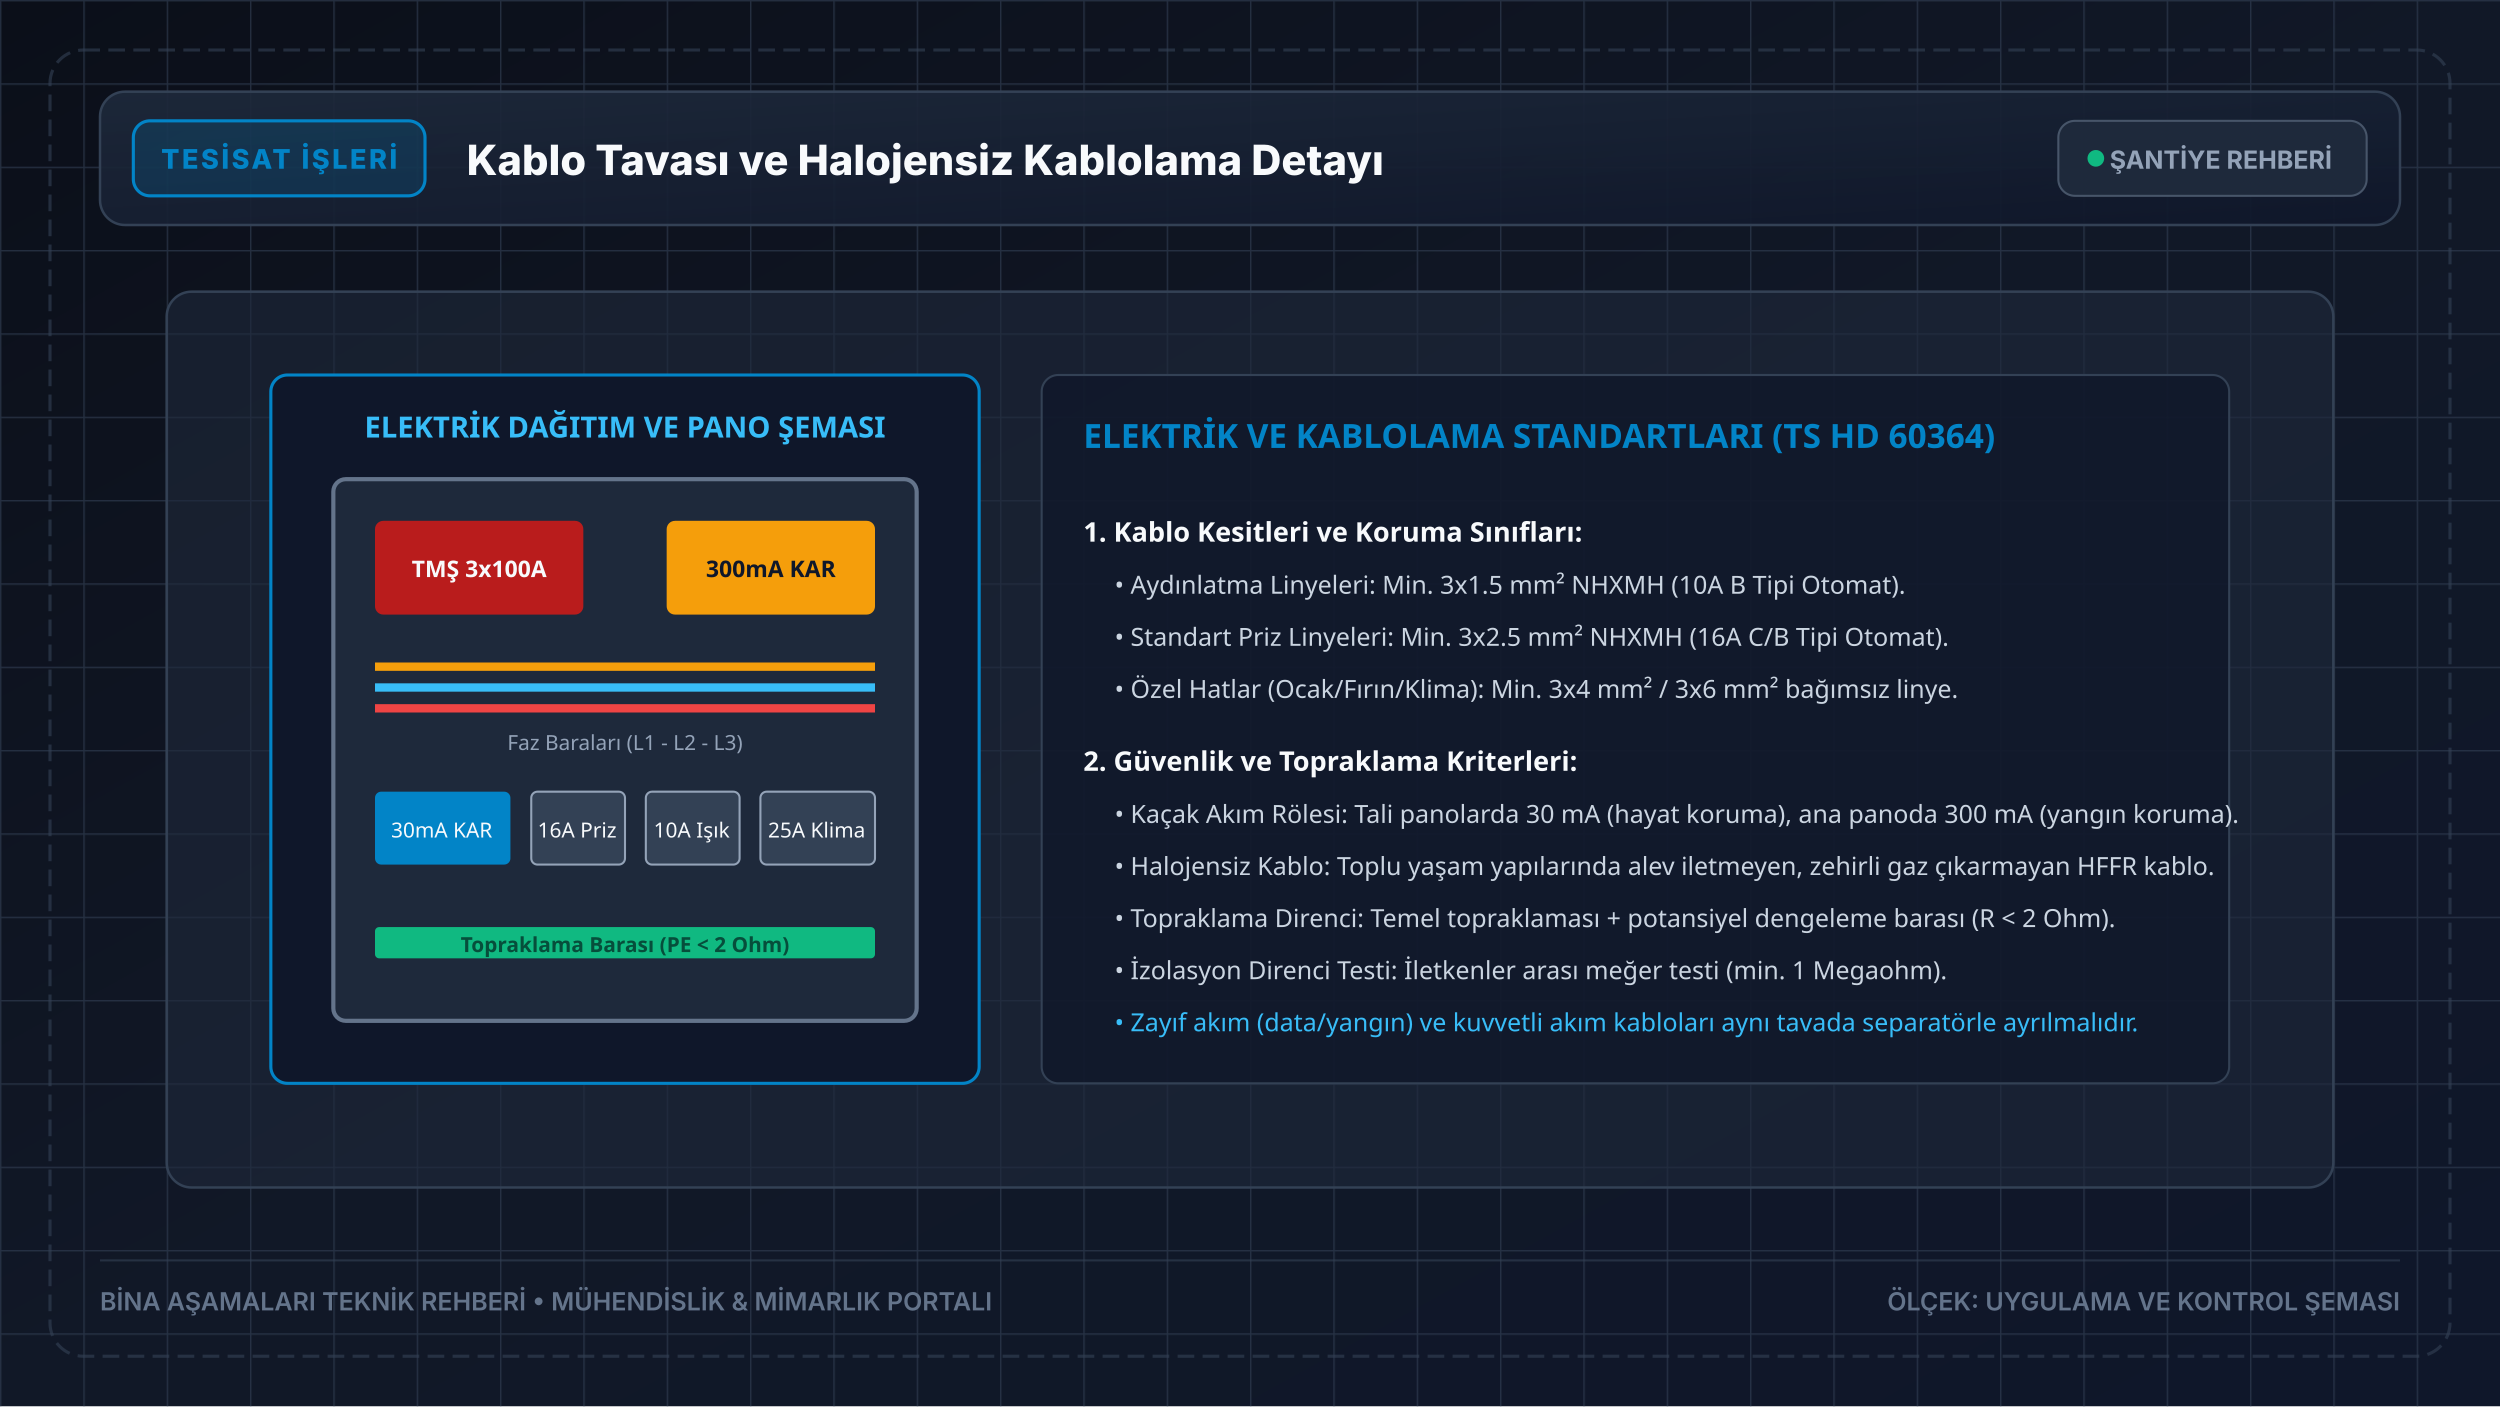
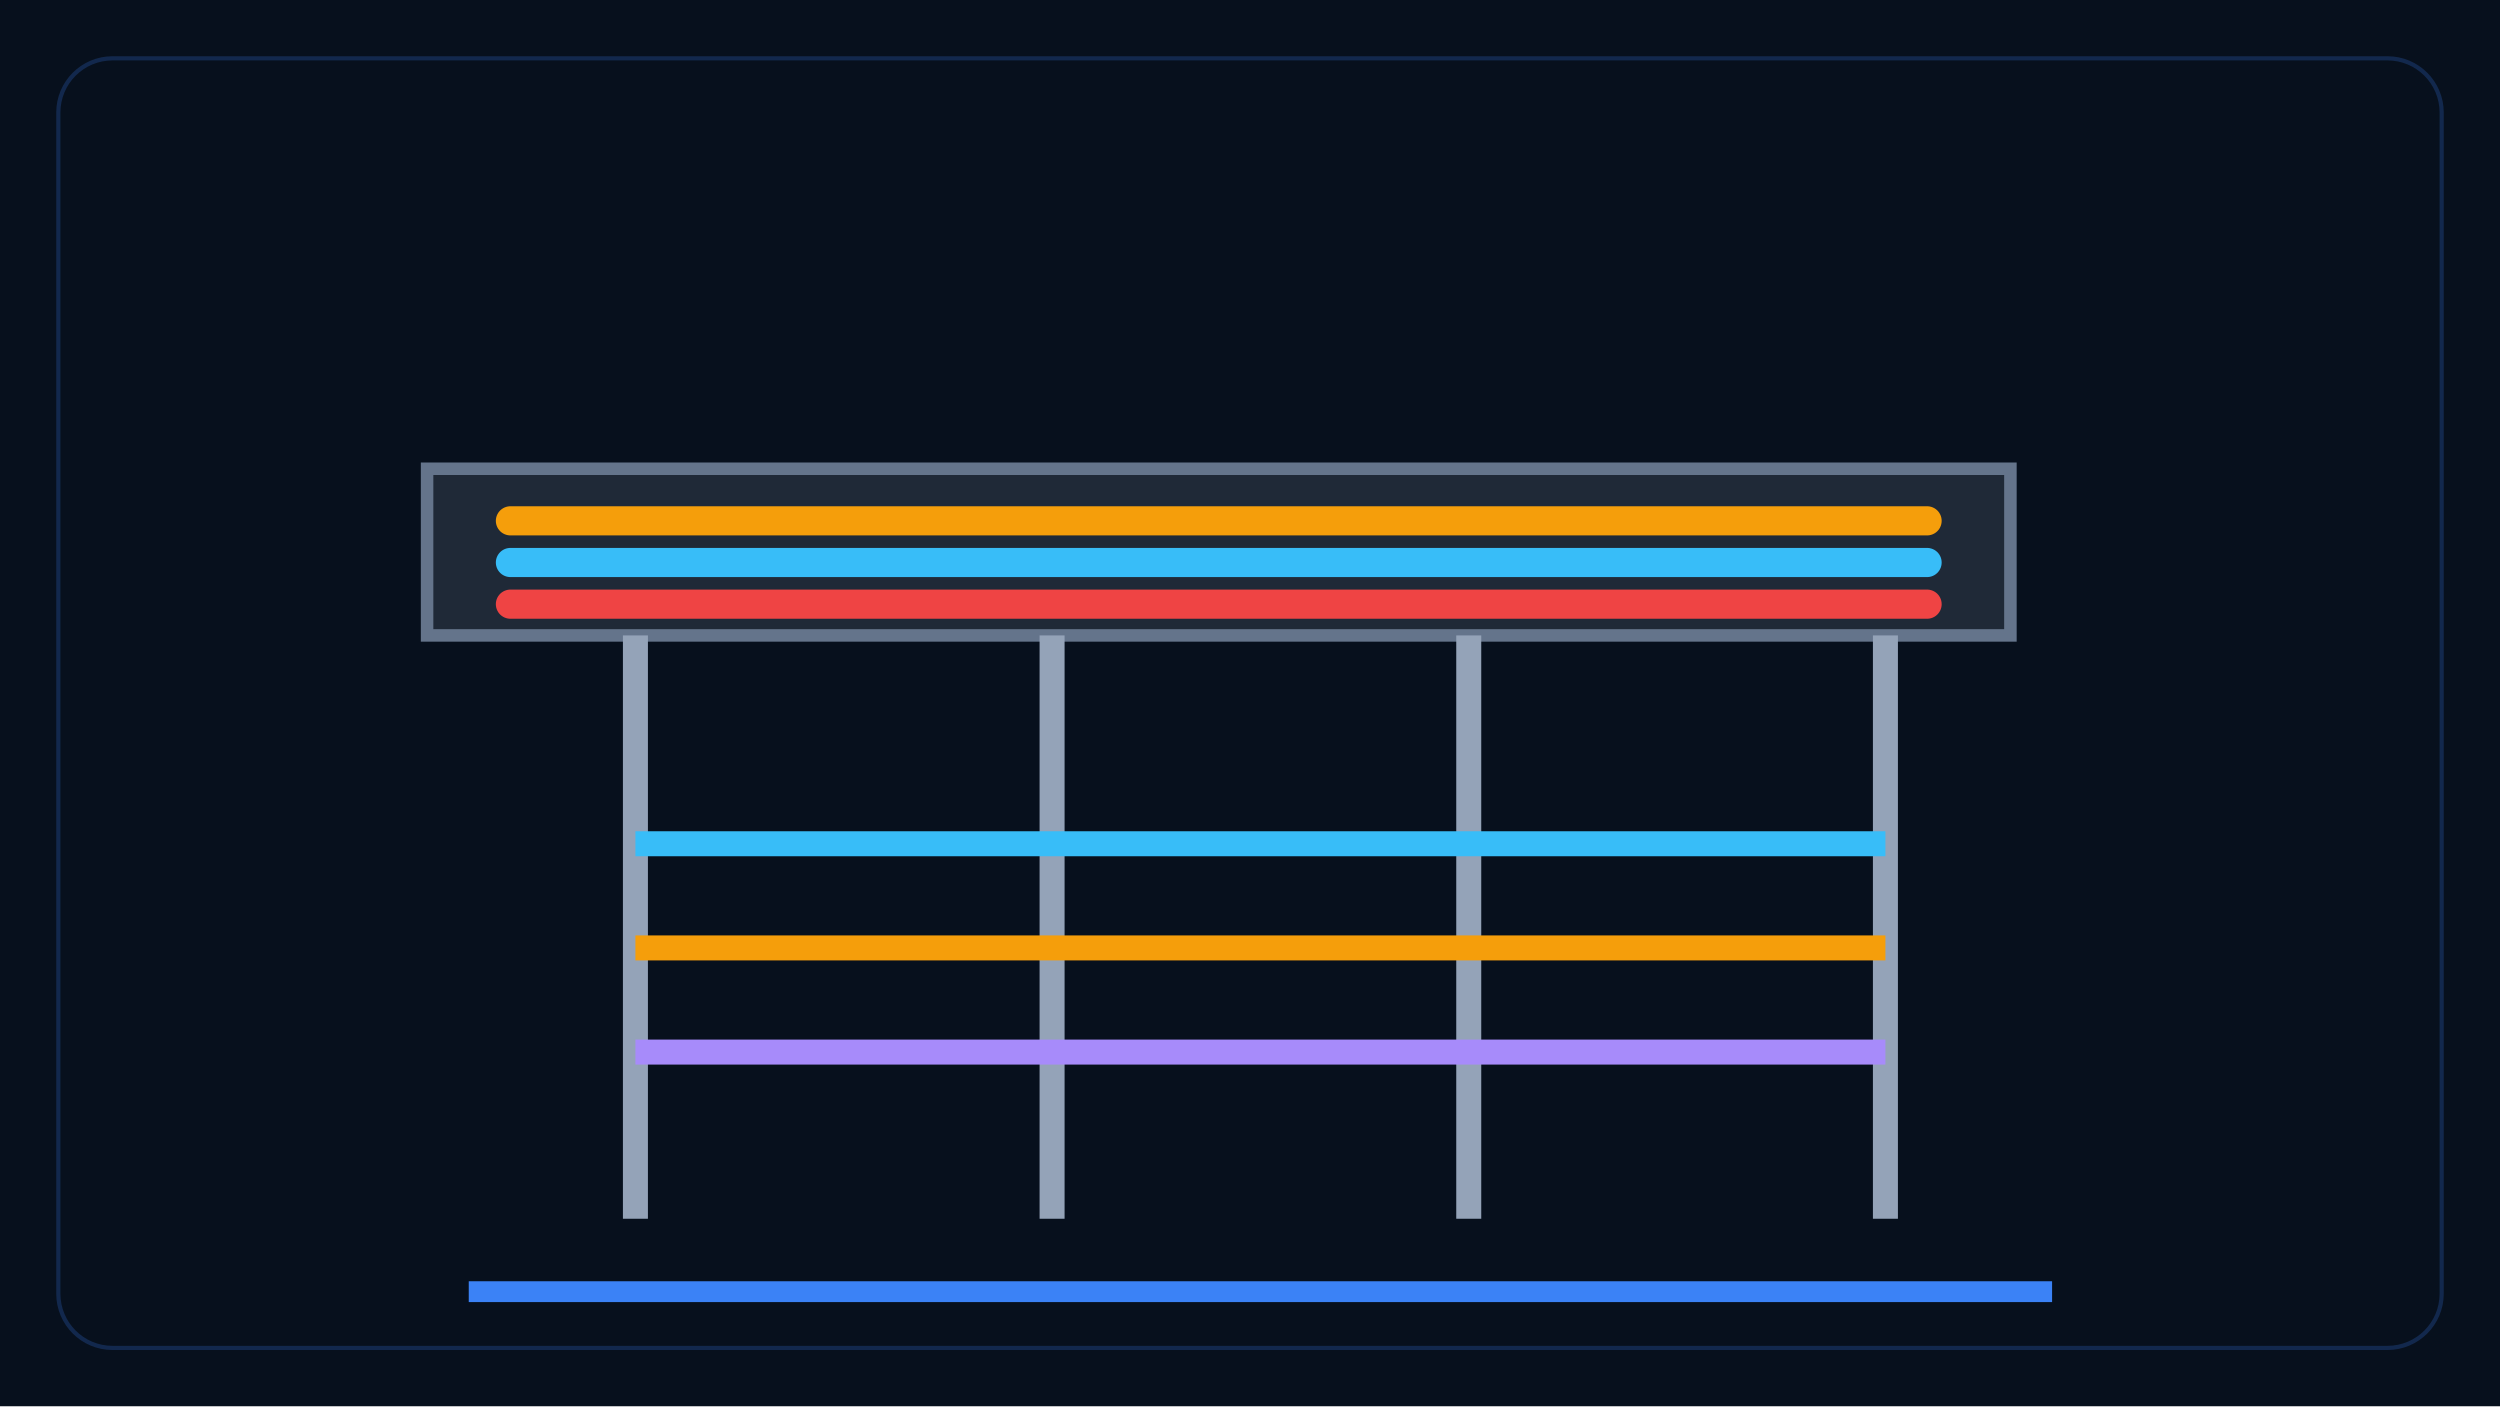
- <svg xmlns="http://www.w3.org/2000/svg" viewBox="0 0 1200 675" width="1200" height="675" fill="none">
-   <defs>
-     <linearGradient id="bgGrad" x1="0%" y1="0%" x2="100%" y2="100%">
-       <stop offset="0%" stop-color="#0b0f19" />
-       <stop offset="50%" stop-color="#111827" />
-       <stop offset="100%" stop-color="#0f172a" />
-     </linearGradient>
-     <linearGradient id="panelGrad" x1="0%" y1="0%" x2="100%" y2="100%">
-       <stop offset="0%" stop-color="#1e293b" stop-opacity="0.9" />
-       <stop offset="100%" stop-color="#0f172a" stop-opacity="0.95" />
-     </linearGradient>
-     <pattern id="blueprintGrid" width="40" height="40" patternUnits="userSpaceOnUse">
-       <path d="M 40 0 L 0 0 0 40" fill="none" stroke="#334155" stroke-width="0.75" stroke-opacity="0.3" />
-       <path d="M 200 0 L 0 0 0 200" fill="none" stroke="#334155" stroke-width="1.5" stroke-opacity="0.5" />
-     </pattern>
-   </defs>
-   <rect width="1200" height="675" fill="url(#bgGrad)" />
-   <rect width="1200" height="675" fill="url(#blueprintGrid)" />
-   <rect x="24" y="24" width="1152" height="627" rx="16" fill="none" stroke="#334155" stroke-width="1.5" stroke-dasharray="8 4" opacity="0.6" />
-   <g transform="translate(48, 44)">
-     <rect x="0" y="0" width="1104" height="64" rx="12" fill="url(#panelGrad)" stroke="#334155" stroke-width="1.2" />
-     <rect x="16" y="14" width="140" height="36" rx="8" fill="#0284c7" fill-opacity="0.18" stroke="#0284c7" stroke-width="1.5" />
-     <text x="86" y="37" fill="#0284c7" font-family="system-ui, -apple-system, sans-serif" font-size="13" font-weight="800" text-anchor="middle" letter-spacing="1.2">TESİSAT İŞLERİ</text>
-     <text x="176" y="40" fill="#f8fafc" font-family="system-ui, -apple-system, sans-serif" font-size="20" font-weight="800">Kablo Tavası ve Halojensiz Kablolama Detayı</text>
-     <rect x="940" y="14" width="148" height="36" rx="8" fill="#1e293b" stroke="#475569" stroke-width="1" />
-     <circle cx="958" cy="32" r="4" fill="#10b981" />
-     <text x="1018" y="37" fill="#94a3b8" font-family="system-ui, -apple-system, sans-serif" font-size="12" font-weight="700" text-anchor="middle">ŞANTİYE REHBERİ</text>
+ <svg xmlns="http://www.w3.org/2000/svg" viewBox="0 0 1200 675">
+   <rect width="1200" height="675" fill="#07101d" />
+   <g transform="translate(115 105)">
+     <path d="M90 120h760v80H90z" fill="#1f2937" stroke="#64748b" stroke-width="6" />
+     <g stroke-width="14" fill="none" stroke-linecap="round">
+       <path d="M130 145h680" stroke="#f59e0b" />
+       <path d="M130 165h680" stroke="#38bdf8" />
+       <path d="M130 185h680" stroke="#ef4444" />
+     </g>
+     <g stroke="#94a3b8" stroke-width="12">
+       <path d="M190 200v280M390 200v280M590 200v280M790 200v280" />
+     </g>
+     <g stroke-width="12" fill="none">
+       <path d="M190 300h600" stroke="#38bdf8" />
+       <path d="M190 350h600" stroke="#f59e0b" />
+       <path d="M190 400h600" stroke="#a78bfa" />
+     </g>
+     <path d="M110 515h760" stroke="#3b82f6" stroke-width="10" />
  </g>
-   <g transform="translate(80, 140)">
-     <rect x="0" y="0" width="1040" height="430" rx="12" fill="#1e293b" fill-opacity="0.6" stroke="#334155" stroke-width="1.2" />
-     <g transform="translate(50, 40)">
-       <rect x="0" y="0" width="340" height="340" rx="8" fill="#0f172a" stroke="#0284c7" stroke-width="1.5" />
-       <text x="170" y="30" fill="#38bdf8" font-family="system-ui, sans-serif" font-size="14" font-weight="800" text-anchor="middle">ELEKTRİK DAĞITIM VE PANO ŞEMASI</text>
-       <rect x="30" y="50" width="280" height="260" rx="6" fill="#1e293b" stroke="#64748b" stroke-width="2" />
-       <rect x="50" y="70" width="100" height="45" fill="#b91c1c" rx="4" />
-       <text x="100" y="97" fill="#f8fafc" font-family="system-ui, sans-serif" font-size="11" font-weight="700" text-anchor="middle">TMŞ 3x100A</text>
-       <rect x="190" y="70" width="100" height="45" fill="#f59e0b" rx="4" />
-       <text x="240" y="97" fill="#0f172a" font-family="system-ui, sans-serif" font-size="11" font-weight="800" text-anchor="middle">300mA KAR</text>
-       <line x1="50" y1="140" x2="290" y2="140" stroke="#f59e0b" stroke-width="4" />
-       <line x1="50" y1="150" x2="290" y2="150" stroke="#38bdf8" stroke-width="4" />
-       <line x1="50" y1="160" x2="290" y2="160" stroke="#ef4444" stroke-width="4" />
-       <text x="170" y="180" fill="#94a3b8" font-family="system-ui, sans-serif" font-size="10" text-anchor="middle">Faz Baraları (L1 - L2 - L3)</text>
-       <rect x="50" y="200" width="65" height="35" fill="#0284c7" rx="3" />
-       <text x="82" y="222" fill="#f8fafc" font-family="system-ui, sans-serif" font-size="10" text-anchor="middle">30mA KAR</text>
-       <rect x="125" y="200" width="45" height="35" fill="#334155" stroke="#94a3b8" rx="3" />
-       <text x="147" y="222" fill="#f8fafc" font-family="system-ui, sans-serif" font-size="10" text-anchor="middle">16A Priz</text>
-       <rect x="180" y="200" width="45" height="35" fill="#334155" stroke="#94a3b8" rx="3" />
-       <text x="202" y="222" fill="#f8fafc" font-family="system-ui, sans-serif" font-size="10" text-anchor="middle">10A Işık</text>
-       <rect x="235" y="200" width="55" height="35" fill="#334155" stroke="#94a3b8" rx="3" />
-       <text x="262" y="222" fill="#f8fafc" font-family="system-ui, sans-serif" font-size="10" text-anchor="middle">25A Klima</text>
-       <rect x="50" y="265" width="240" height="15" fill="#10b981" rx="2" />
-       <text x="170" y="277" fill="#064e3b" font-family="system-ui, sans-serif" font-size="10" font-weight="700" text-anchor="middle">Topraklama Barası (PE &lt; 2 Ohm)</text>
-     </g>
-     <g transform="translate(420, 40)">
-       <rect x="0" y="0" width="570" height="340" rx="8" fill="#0f172a" fill-opacity="0.8" stroke="#334155" stroke-width="1" />
-       <text x="20" y="35" fill="#0284c7" font-family="system-ui, sans-serif" font-size="16" font-weight="800">ELEKTRİK VE KABLOLAMA STANDARTLARI (TS HD 60364)</text>
-       <g transform="translate(20, 60)">
-         <text x="0" y="20" fill="#f8fafc" font-family="system-ui, sans-serif" font-size="13" font-weight="700">1. Kablo Kesitleri ve Koruma Sınıfları:</text>
-         <text x="15" y="45" fill="#cbd5e1" font-family="system-ui, sans-serif" font-size="12">• Aydınlatma Linyeleri: Min. 3x1.5 mm² NHXMH (10A B Tipi Otomat).</text>
-         <text x="15" y="70" fill="#cbd5e1" font-family="system-ui, sans-serif" font-size="12">• Standart Priz Linyeleri: Min. 3x2.5 mm² NHXMH (16A C/B Tipi Otomat).</text>
-         <text x="15" y="95" fill="#cbd5e1" font-family="system-ui, sans-serif" font-size="12">• Özel Hatlar (Ocak/Fırın/Klima): Min. 3x4 mm² / 3x6 mm² bağımsız linye.</text>
-         <text x="0" y="130" fill="#f8fafc" font-family="system-ui, sans-serif" font-size="13" font-weight="700">2. Güvenlik ve Topraklama Kriterleri:</text>
-         <text x="15" y="155" fill="#cbd5e1" font-family="system-ui, sans-serif" font-size="12">• Kaçak Akım Rölesi: Tali panolarda 30 mA (hayat koruma), ana panoda 300 mA (yangın koruma).</text>
-         <text x="15" y="180" fill="#cbd5e1" font-family="system-ui, sans-serif" font-size="12">• Halojensiz Kablo: Toplu yaşam yapılarında alev iletmeyen, zehirli gaz çıkarmayan HFFR kablo.</text>
-         <text x="15" y="205" fill="#cbd5e1" font-family="system-ui, sans-serif" font-size="12">• Topraklama Direnci: Temel topraklaması + potansiyel dengeleme barası (R &lt; 2 Ohm).</text>
-         <text x="15" y="230" fill="#cbd5e1" font-family="system-ui, sans-serif" font-size="12">• İzolasyon Direnci Testi: İletkenler arası meğer testi (min. 1 Megaohm).</text>
-         <text x="15" y="255" fill="#38bdf8" font-family="system-ui, sans-serif" font-size="12">• Zayıf akım (data/yangın) ve kuvvetli akım kabloları aynı tavada separatörle ayrılmalıdır.</text>
-       </g>
-     </g>
-   </g>
-   <g transform="translate(48, 605)">
-     <line x1="0" y1="0" x2="1104" y2="0" stroke="#334155" stroke-width="1" opacity="0.6" />
-     <text x="0" y="24" fill="#64748b" font-family="system-ui, -apple-system, sans-serif" font-size="12" font-weight="600">BİNA AŞAMALARI TEKNİK REHBERİ • MÜHENDİSLİK &amp; MİMARLIK PORTALI</text>
-     <text x="1104" y="24" fill="#64748b" font-family="system-ui, -apple-system, sans-serif" font-size="12" font-weight="600" text-anchor="end">ÖLÇEK: UYGULAMA VE KONTROL ŞEMASI</text>
-   </g>
+   <rect x="28" y="28" width="1144" height="619" rx="26" fill="none" stroke="#3b82f6" stroke-opacity=".22" stroke-width="2" />
</svg>
